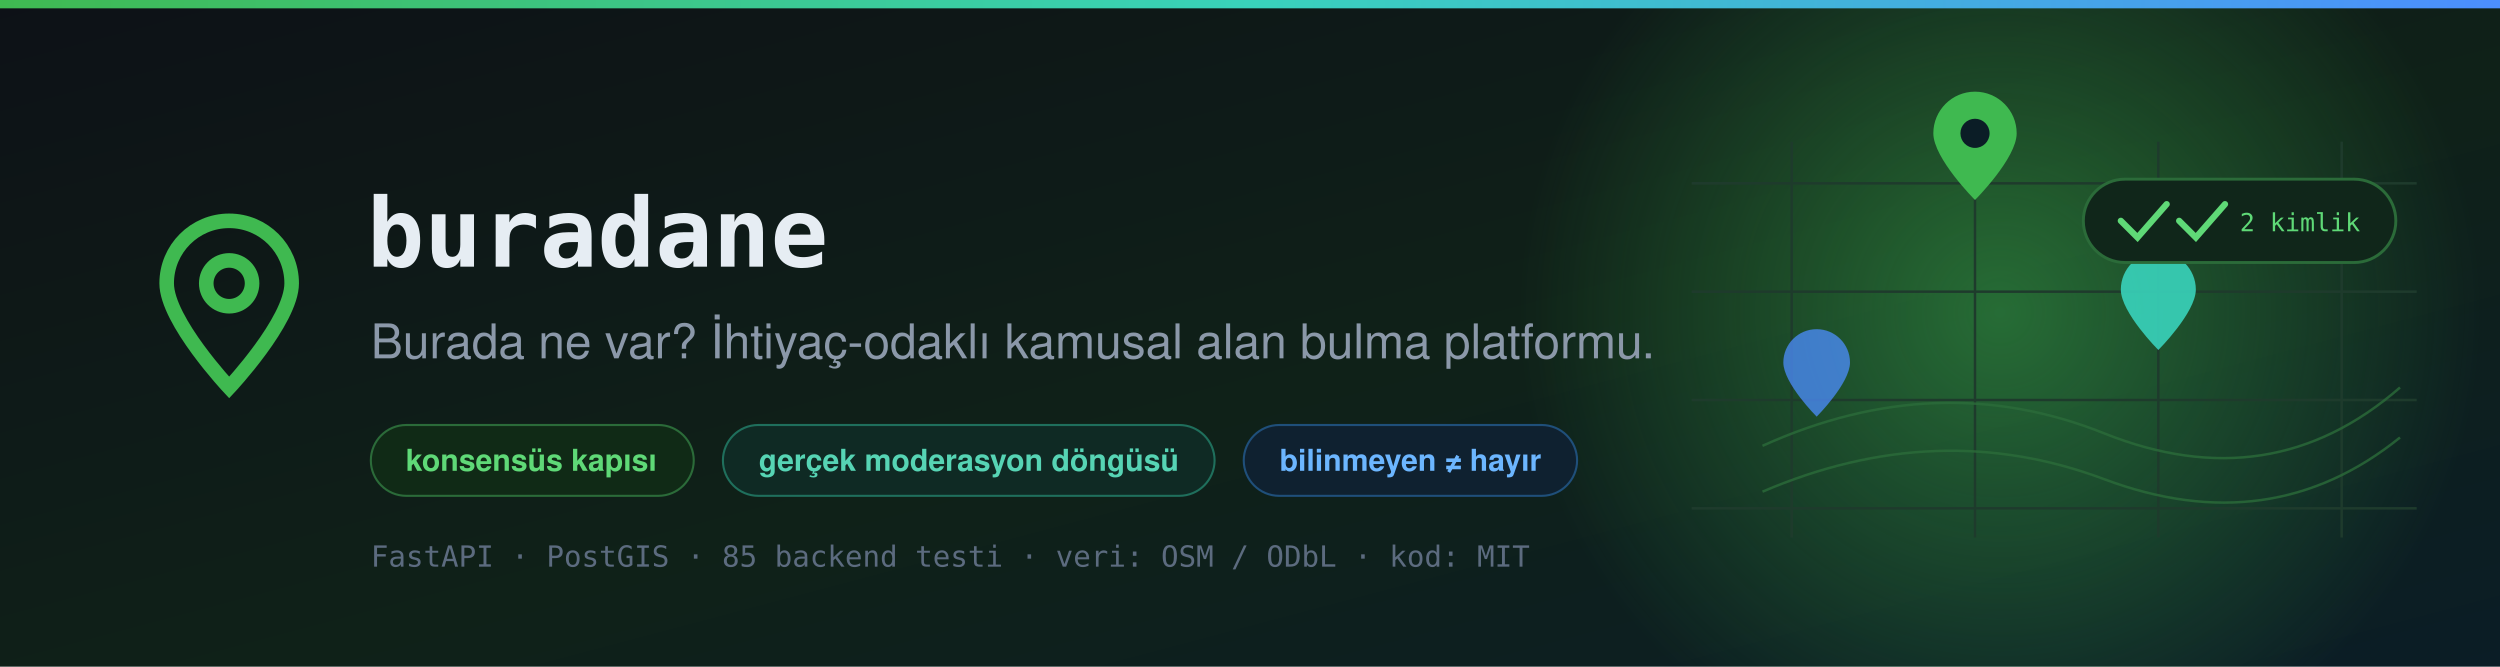
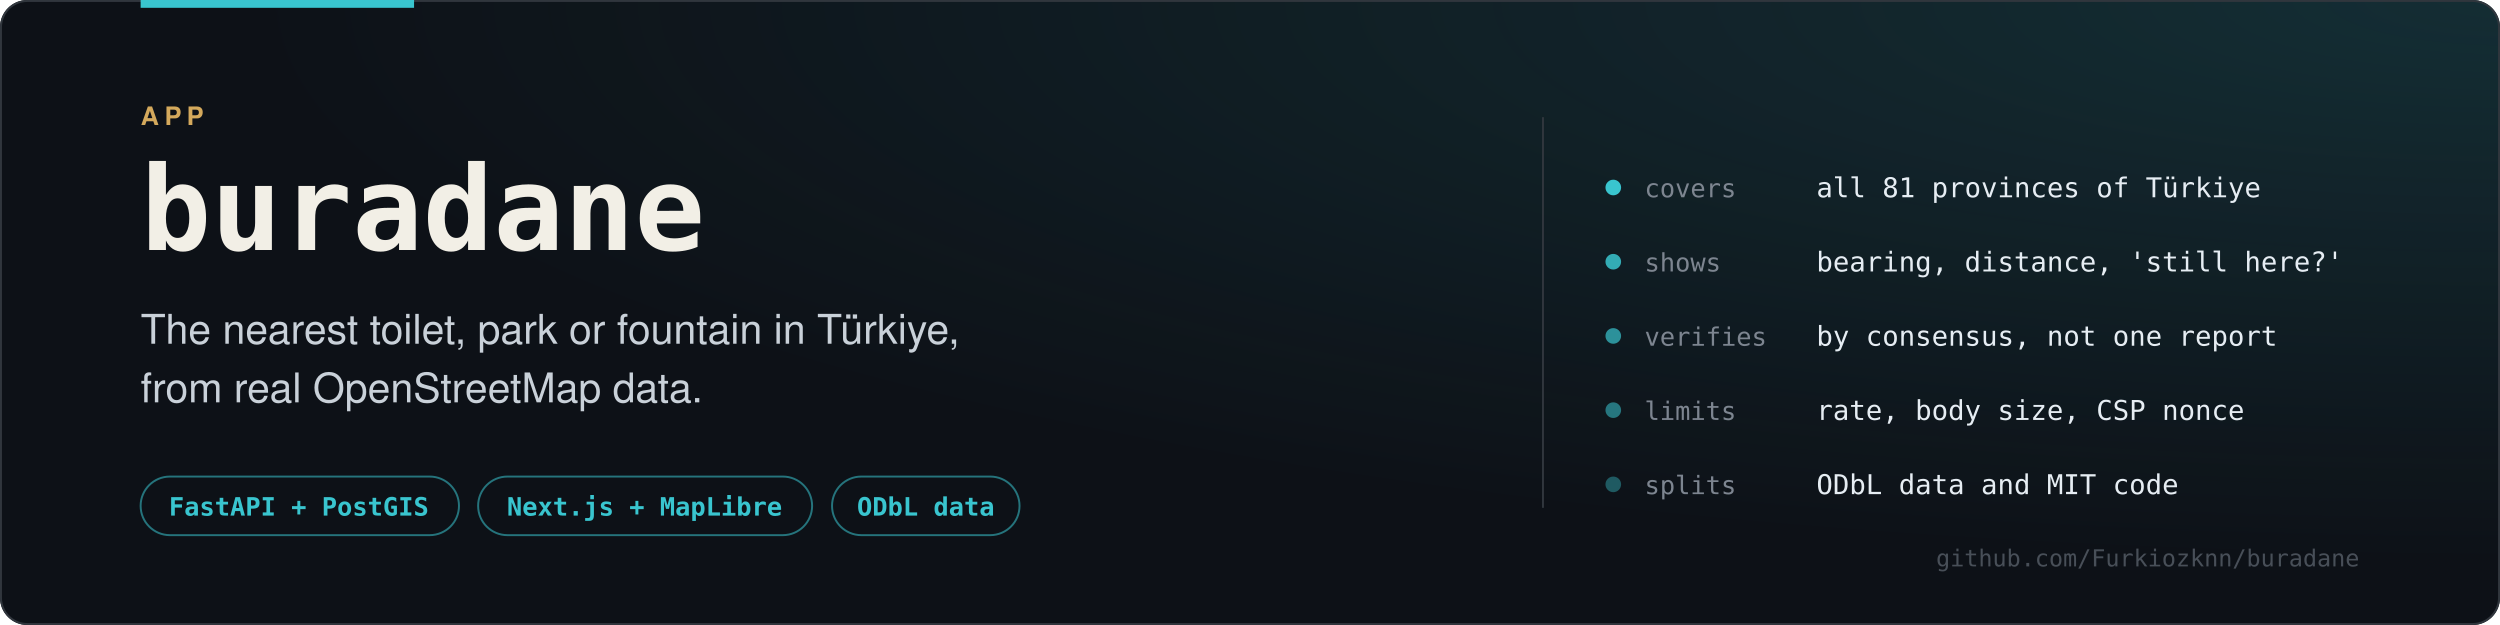
- <svg xmlns="http://www.w3.org/2000/svg" viewBox="0 0 1200 320" width="1200" height="320" role="img" aria-label="buradane - ihtiyac odakli kamusal alan bulma platformu">
+ <svg xmlns="http://www.w3.org/2000/svg" width="1280" height="320" viewBox="0 0 1280 320" role="img" aria-labelledby="t d">
  <defs>
-     <linearGradient id="bg" x1="0" y1="0" x2="1" y2="1">
-       <stop offset="0%" stop-color="#0d1117" />
-       <stop offset="55%" stop-color="#0f2118" />
-       <stop offset="100%" stop-color="#0b1d26" />
-     </linearGradient>
-     <linearGradient id="accent" x1="0" y1="0" x2="1" y2="0">
-       <stop offset="0%" stop-color="#3fb950" />
-       <stop offset="50%" stop-color="#39d3bb" />
-       <stop offset="100%" stop-color="#4c8dff" />
-     </linearGradient>
-     <linearGradient id="markAccent" gradientUnits="userSpaceOnUse" x1="72" y1="108" x2="146" y2="190">
-       <stop offset="0%" stop-color="#3fb950" />
-       <stop offset="60%" stop-color="#39d3bb" />
-       <stop offset="100%" stop-color="#4c8dff" />
-     </linearGradient>
-     <radialGradient id="glow" cx="0.5" cy="0.5" r="0.5">
-       <stop offset="0%" stop-color="#3fb950" stop-opacity="0.5" />
-       <stop offset="100%" stop-color="#3fb950" stop-opacity="0" />
+     <radialGradient id="g" cx="1" cy="0" r="0.9">
+       <stop offset="0" stop-color="#39c5cf" stop-opacity=".16" />
+       <stop offset="1" stop-color="#39c5cf" stop-opacity="0" />
    </radialGradient>
+     <style>.u{font:700 13px/1 -apple-system,BlinkMacSystemFont,'Segoe UI',Helvetica,Arial,'DejaVu Sans',sans-serif;letter-spacing:.22em;fill:#d4a95c}.n{font:700 60px/1 ui-monospace,SFMono-Regular,'SF Mono',Menlo,Consolas,'DejaVu Sans Mono',monospace;fill:#f2efe6}
+ .p{font:400 21px/1 -apple-system,BlinkMacSystemFont,'Segoe UI',Helvetica,Arial,'DejaVu Sans',sans-serif;fill:#c9d1d9}.c{fill:none;stroke:#39c5cf;stroke-opacity:.55}.ct{font:600 13px/1 ui-monospace,SFMono-Regular,'SF Mono',Menlo,Consolas,'DejaVu Sans Mono',monospace;fill:#39c5cf}
+ .k{font:400 13px/1 ui-monospace,SFMono-Regular,'SF Mono',Menlo,Consolas,'DejaVu Sans Mono',monospace;fill:#7d8590}.d{font:500 14px/1 ui-monospace,SFMono-Regular,'SF Mono',Menlo,Consolas,'DejaVu Sans Mono',monospace;fill:#e6edf3}.f{font:400 12px/1 ui-monospace,SFMono-Regular,'SF Mono',Menlo,Consolas,'DejaVu Sans Mono',monospace;fill:#484f58}</style>
  </defs>
-   <rect width="1200" height="320" fill="url(#bg)" />
-   <circle cx="960" cy="150" r="230" fill="url(#glow)" />
-   <rect x="0" y="0" width="1200" height="4" fill="url(#accent)" />
-   <g>
-     <g stroke="#1e3b2c" stroke-width="1.2">
-       <path d="M812 88 L1160 88" />
-       <path d="M812 140 L1160 140" />
-       <path d="M812 192 L1160 192" />
-       <path d="M812 244 L1160 244" />
-       <path d="M860 68 L860 258" />
-       <path d="M948 68 L948 258" />
-       <path d="M1036 68 L1036 258" />
-       <path d="M1124 68 L1124 258" />
-     </g>
-     <g fill="none" stroke="#2b6b39" stroke-width="1.2" opacity="0.8">
-       <path d="M846 214 Q930 176 1010 208 T1152 186" />
-       <path d="M846 236 Q930 200 1010 230 T1152 210" />
-     </g>
-     <g>
-       <path d="M948 96 C948 96 928 76 928 64 A20 20 0 0 1 968 64 C968 76 948 96 948 96 Z" fill="#3fb950" />
-       <circle cx="948" cy="64" r="7" fill="#0b1d26" />
-       <path d="M1036 168 C1036 168 1018 150 1018 139 A18 18 0 0 1 1054 139 C1054 150 1036 168 1036 168 Z" fill="#39d3bb" opacity="0.9" />
-       <path d="M872 200 C872 200 856 184 856 174 A16 16 0 0 1 888 174 C888 184 872 200 872 200 Z" fill="#4c8dff" opacity="0.75" />
-     </g>
-     <g transform="translate(1000,86)">
-       <rect width="150" height="40" rx="20" fill="#10261a" stroke="#2b6b39" stroke-width="1.4" />
-       <path d="M18 20 L26 28 L40 12" stroke="#5fd977" stroke-width="3" fill="none" stroke-linecap="round" />
-       <path d="M46 20 L54 28 L68 12" stroke="#5fd977" stroke-width="3" fill="none" stroke-linecap="round" />
-       <text x="104" y="25" text-anchor="middle" font-family="ui-monospace, monospace" font-size="12" fill="#5fd977">2 kimlik</text>
-     </g>
-   </g>
-   <g transform="translate(72,108)" fill="none" stroke="url(#markAccent)" stroke-width="7" stroke-linecap="round">
-     <path d="M38 78 C38 78 8 46 8 28 A30 30 0 0 1 68 28 C68 46 38 78 38 78 Z" />
-     <circle cx="38" cy="28" r="11" />
-   </g>
-   <text x="176" y="128" font-family="ui-monospace, SFMono-Regular, Menlo, Consolas, monospace" font-size="46" font-weight="700" fill="#e6edf3">buradane</text>
-   <text x="178" y="172" font-family="-apple-system, BlinkMacSystemFont, Segoe UI, Helvetica, Arial, sans-serif" font-size="23" fill="#8b98a9">Burada ne var? İhtiyaç-odaklı kamusal alan bulma platformu.</text>
-   <g font-family="-apple-system, BlinkMacSystemFont, Segoe UI, Helvetica, Arial, sans-serif" font-size="14.5" font-weight="600">
-     <g transform="translate(178,204)">
-       <rect width="155" height="34" rx="17" fill="#102a16" stroke="#2b6b39" />
-       <text x="77" y="22" text-anchor="middle" fill="#5fd977">konsensüs kapısı</text>
-     </g>
-     <g transform="translate(347,204)">
-       <rect width="236" height="34" rx="17" fill="#0f2a24" stroke="#1f6f5c" />
-       <text x="118" y="22" text-anchor="middle" fill="#56d4b4">gerçek moderasyon döngüsü</text>
-     </g>
-     <g transform="translate(597,204)">
-       <rect width="160" height="34" rx="17" fill="#0f2130" stroke="#1f4f7a" />
-       <text x="80" y="22" text-anchor="middle" fill="#6cb6ff">bilinmeyen ≠ hayır</text>
-     </g>
-   </g>
-   <text x="178" y="272" font-family="ui-monospace, SFMono-Regular, Menlo, Consolas, monospace" font-size="14" fill="#5c6b7f">FastAPI · PostGIS · 85 backend testi · veri: OSM / ODbL · kod: MIT</text>
+   <rect width="1280" height="320" rx="14" fill="#0d1117" />
+   <rect width="1280" height="320" rx="14" fill="url(#g)" />
+   <rect x="0.5" y="0.5" width="1279" height="319" rx="13.5" fill="none" stroke="#30363d" />
+   <rect x="72" y="0" width="140" height="4" fill="#39c5cf" />
+   <text x="72" y="64" class="u">APP</text>
+   <text x="72" y="128" class="n">buradane</text>
+   <text x="72" y="176" class="p">The nearest toilet, park or fountain in Türkiye,</text>
+   <text x="72" y="206" class="p">from real OpenStreetMap data.</text>
+   <rect x="72" y="244" width="163" height="30" rx="15" class="c" />
+   <text x="153" y="264" class="ct" text-anchor="middle">FastAPI + PostGIS</text>
+   <rect x="244.8" y="244" width="171" height="30" rx="15" class="c" />
+   <text x="330" y="264" class="ct" text-anchor="middle">Next.js + MapLibre</text>
+   <rect x="426.0" y="244" width="96" height="30" rx="15" class="c" />
+   <text x="474" y="264" class="ct" text-anchor="middle">ODbL data</text>
+   <line x1="790" y1="60" x2="790" y2="260" stroke="#30363d" />
+   <circle cx="826" cy="96" r="4" fill="#39c5cf" opacity="1.00" />
+   <text x="842" y="101" class="k">covers</text>
+   <text x="930" y="101" class="d">all 81 provinces of Türkiye</text>
+   <circle cx="826" cy="134" r="4" fill="#39c5cf" opacity="0.85" />
+   <text x="842" y="139" class="k">shows</text>
+   <text x="930" y="139" class="d">bearing, distance, 'still here?'</text>
+   <circle cx="826" cy="172" r="4" fill="#39c5cf" opacity="0.70" />
+   <text x="842" y="177" class="k">verifies</text>
+   <text x="930" y="177" class="d">by consensus, not one report</text>
+   <circle cx="826" cy="210" r="4" fill="#39c5cf" opacity="0.55" />
+   <text x="842" y="215" class="k">limits</text>
+   <text x="930" y="215" class="d">rate, body size, CSP nonce</text>
+   <circle cx="826" cy="248" r="4" fill="#39c5cf" opacity="0.40" />
+   <text x="842" y="253" class="k">splits</text>
+   <text x="930" y="253" class="d">ODbL data and MIT code</text>
+   <text x="1208" y="290" class="f" text-anchor="end">github.com/Furkiozknn/buradane</text>
</svg>
